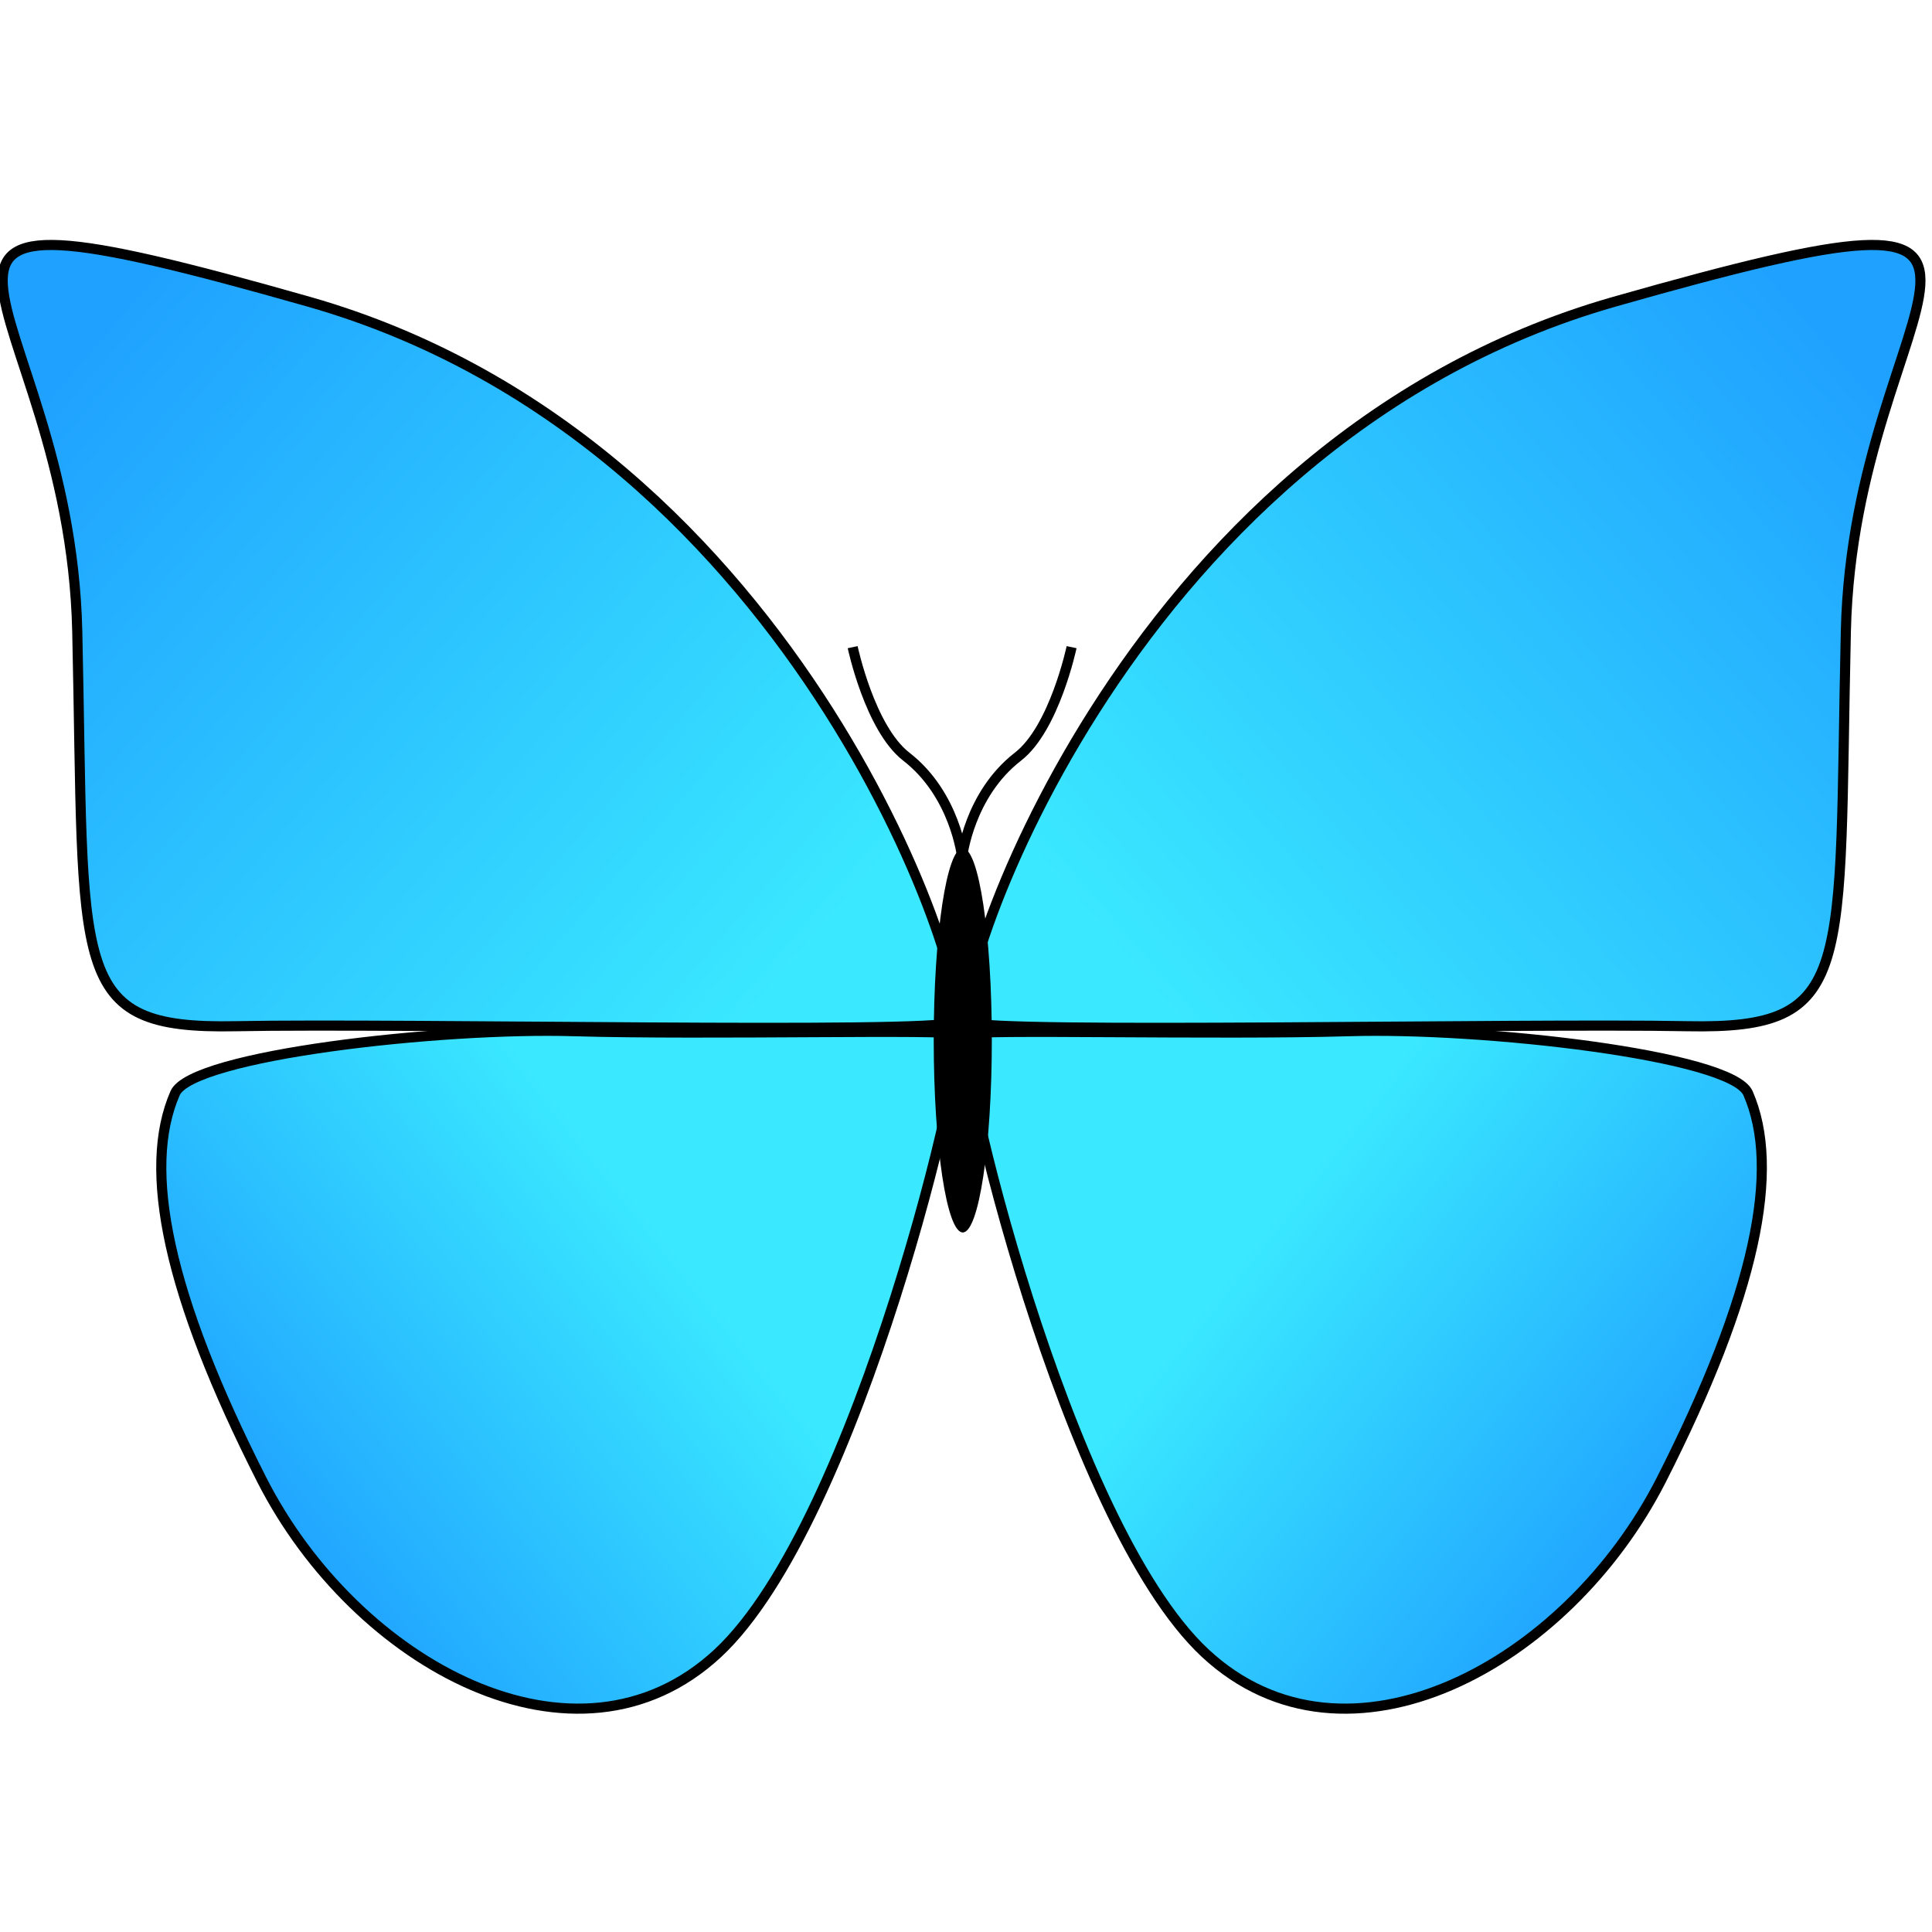
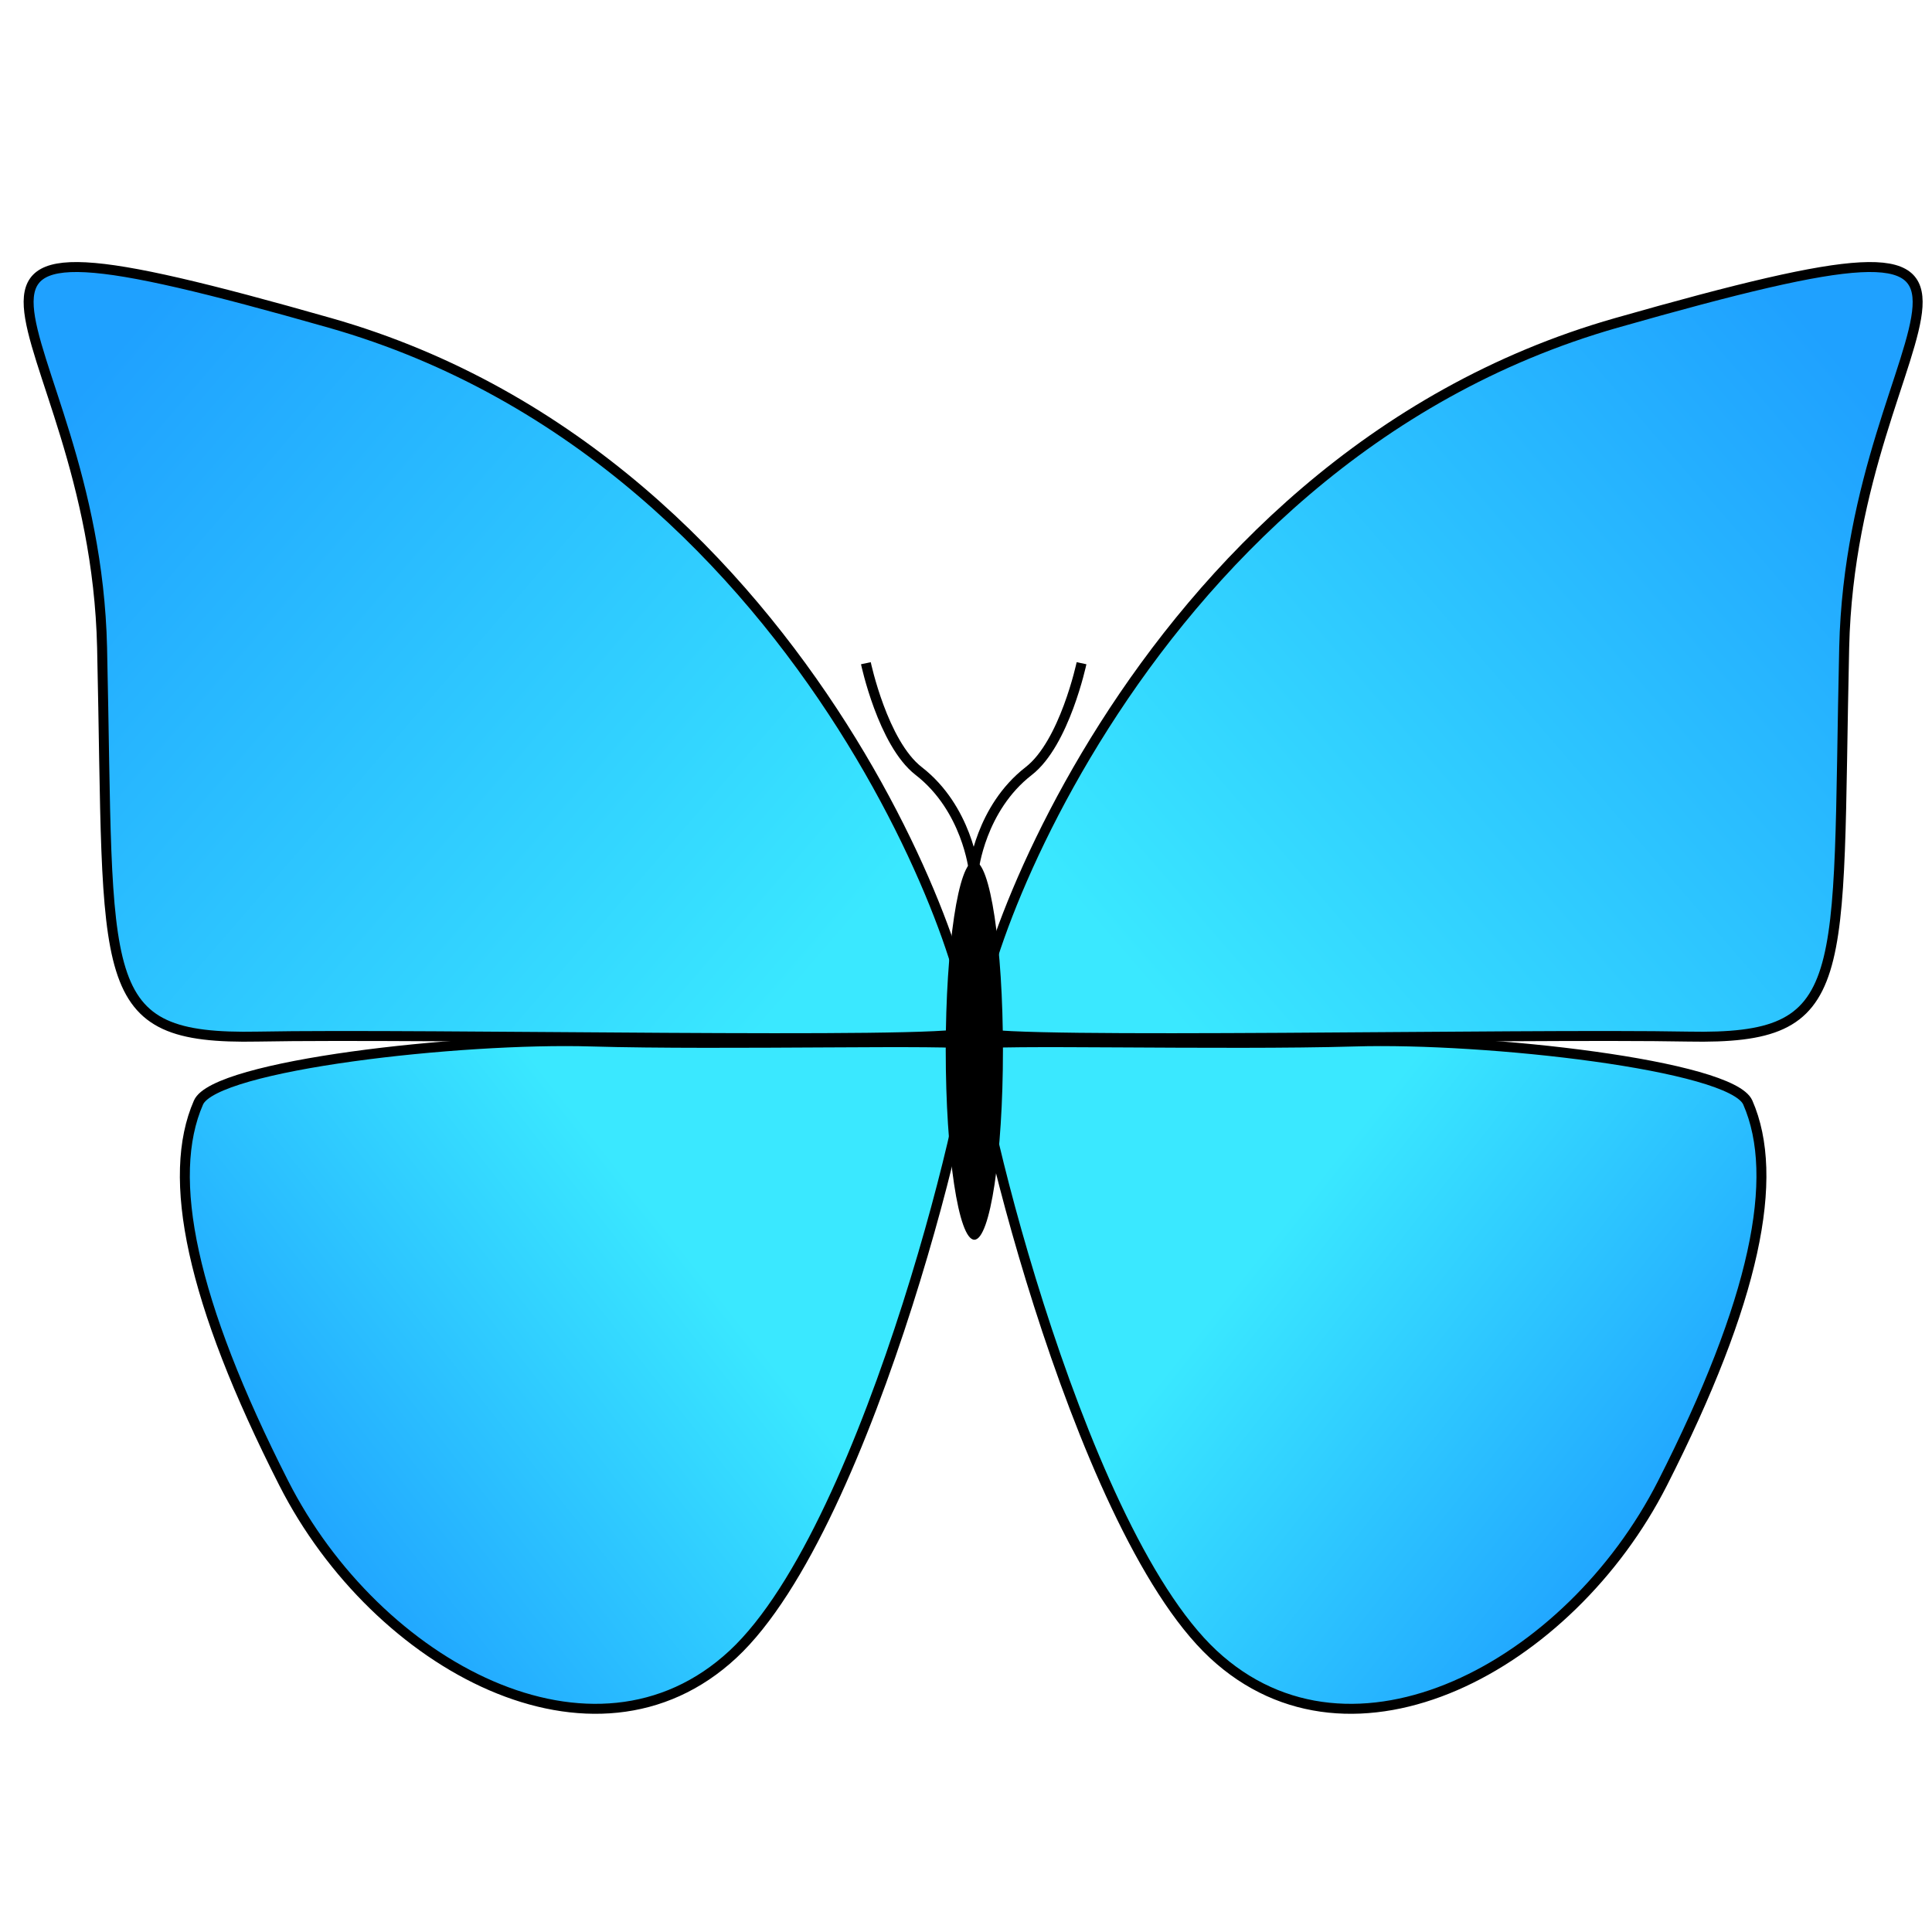
- <svg xmlns="http://www.w3.org/2000/svg" xmlns:xlink="http://www.w3.org/1999/xlink" width="400" height="400" viewBox="1 1 400 400" version="1.1" id="SVGRoot">
+ <svg xmlns="http://www.w3.org/2000/svg" xmlns:xlink="http://www.w3.org/1999/xlink" width="200" height="200" viewBox="1 1 200 200" version="1.1" id="SVGRoot">
  <defs id="defs58">
    <linearGradient id="linearGradient7904">
      <stop id="stop7900" offset="0" style="stop-color:#3ae8ff;stop-opacity:1" />
      <stop id="stop7902" offset="1" style="stop-color:#1fa1ff;stop-opacity:1" />
    </linearGradient>
    <linearGradient id="linearGradient5450">
      <stop style="stop-color:#000000;stop-opacity:1;" offset="0" id="stop5446" />
      <stop style="stop-color:#ff00ff;stop-opacity:1" offset="1" id="stop5448" />
    </linearGradient>
-     <linearGradient xlink:href="#linearGradient7904" id="linearGradient8136" gradientUnits="userSpaceOnUse" x1="7.511" y1="8.293" x2="0.387" y2="2.15" />
-     <linearGradient xlink:href="#linearGradient7904" id="linearGradient8138" gradientUnits="userSpaceOnUse" x1="3.158" y1="7.482" x2="-0.819" y2="10.62" />
-     <linearGradient xlink:href="#linearGradient5450" id="linearGradient8140" gradientUnits="userSpaceOnUse" x1="0.551" y1="6.244" x2="6.517" y2="8.366" />
+     <linearGradient xlink:href="#linearGradient7904" id="linearGradient30" gradientUnits="userSpaceOnUse" x1="7.511" y1="8.293" x2="0.387" y2="2.15" />
+     <linearGradient xlink:href="#linearGradient7904" id="linearGradient32" gradientUnits="userSpaceOnUse" x1="3.158" y1="7.482" x2="-0.819" y2="10.62" />
+     <linearGradient xlink:href="#linearGradient5450" id="linearGradient34" gradientUnits="userSpaceOnUse" x1="0.551" y1="6.244" x2="6.517" y2="8.366" />
  </defs>
  <g id="layer1" transform="translate(0,380)">
-     <g id="g3823" transform="matrix(20.93093,0,0,20.93093,11.65875,-356.521)" style="fill:url(#linearGradient8140);fill-opacity:1">
-       <path id="path82" d="m 1.818,9.077 c 1.66,-0.032 6.843,0.077 7.11,-0.038 C 9.195,8.925 7.481,3.316 2.543,1.91 -2.394,0.504 0.178,1.796 0.255,5.171 0.331,8.546 0.159,9.109 1.818,9.077 Z" style="fill:url(#linearGradient8136);fill-opacity:1;stroke:#000000;stroke-width:0.1;stroke-linecap:butt;stroke-linejoin:miter;stroke-miterlimit:4;stroke-dasharray:none;stroke-opacity:1" />
-       <path id="path82-2" d="M 2.08,13.563 C 1.149,11.73 0.894,10.49 1.223,9.739 1.388,9.364 3.849,9.087 5.167,9.126 6.485,9.165 8.894,9.103 8.956,9.155 9.079,9.261 7.987,13.98 6.591,15.279 5.196,16.577 3.012,15.396 2.08,13.563 Z" style="fill:url(#linearGradient8138);fill-opacity:1;stroke:#000000;stroke-width:0.1;stroke-linecap:butt;stroke-linejoin:miter;stroke-miterlimit:4;stroke-dasharray:none;stroke-opacity:1" />
+     <g id="g3823" transform="matrix(10.3087,0,0,10.3087,8.939628,-365.2639)" style="fill:url(#linearGradient34);fill-opacity:1">
+       <path id="path82" d="m 1.818,9.077 c 1.66,-0.032 6.843,0.077 7.11,-0.038 C 9.195,8.925 7.481,3.316 2.543,1.91 -2.394,0.504 0.178,1.796 0.255,5.171 0.331,8.546 0.159,9.109 1.818,9.077 Z" style="fill:url(#linearGradient30);fill-opacity:1;stroke:#000000;stroke-width:0.1;stroke-linecap:butt;stroke-linejoin:miter;stroke-miterlimit:4;stroke-dasharray:none;stroke-opacity:1" />
+       <path id="path82-2" d="M 2.08,13.563 C 1.149,11.73 0.894,10.49 1.223,9.739 1.388,9.364 3.849,9.087 5.167,9.126 6.485,9.165 8.894,9.103 8.956,9.155 9.079,9.261 7.987,13.98 6.591,15.279 5.196,16.577 3.012,15.396 2.08,13.563 Z" style="fill:url(#linearGradient32);fill-opacity:1;stroke:#000000;stroke-width:0.1;stroke-linecap:butt;stroke-linejoin:miter;stroke-miterlimit:4;stroke-dasharray:none;stroke-opacity:1" />
    </g>
-     <use x="0" y="0" xlink:href="#g3823" transform="matrix(-1,0,0,1,400.1599,0)" id="use3827" width="100%" height="100%" />
-     <ellipse style="stroke-width:2.093;stroke-miterlimit:4;stroke-dasharray:none" id="path3843" ry="39.776" rx="6.013" cy="-163.609" cx="200.332" />
-     <path style="fill:none;stroke:#000000;stroke-width:2.093;stroke-linecap:butt;stroke-linejoin:miter;stroke-miterlimit:4;stroke-dasharray:none;stroke-opacity:1" d="m 200.199,-201.535 c 0,0 -1.397,-12.935 -11.563,-20.813 -7.539,-5.842 -11.1,-22.663 -11.1,-22.663" id="path3845" />
-     <use x="0" y="0" xlink:href="#path3845" transform="matrix(-1,0,0,1,400.3981,0)" id="use4654" width="100%" height="100%" />
+     <use x="0" y="0" xlink:href="#g3823" transform="matrix(-1,0,0,1,203.478,-4.5865491e-7)" id="use3827" width="100%" height="100%" />
+     <ellipse style="stroke-width:1.031;stroke-miterlimit:4;stroke-dasharray:none" id="path3843" ry="19.59" rx="2.961" cy="-270.253" cx="101.863" />
+     <path style="fill:none;stroke:#000000;stroke-width:1.031;stroke-linecap:butt;stroke-linejoin:miter;stroke-miterlimit:4;stroke-dasharray:none;stroke-opacity:1" d="m 101.798,-288.931 c 0,0 -0.688,-6.37 -5.695,-10.251 -3.713,-2.877 -5.467,-11.162 -5.467,-11.162" id="path3845" />
+     <use x="0" y="0" xlink:href="#path3845" transform="matrix(-1,0,0,1,203.5953,-4.5865488e-7)" id="use4654" width="100%" height="100%" />
  </g>
</svg>
